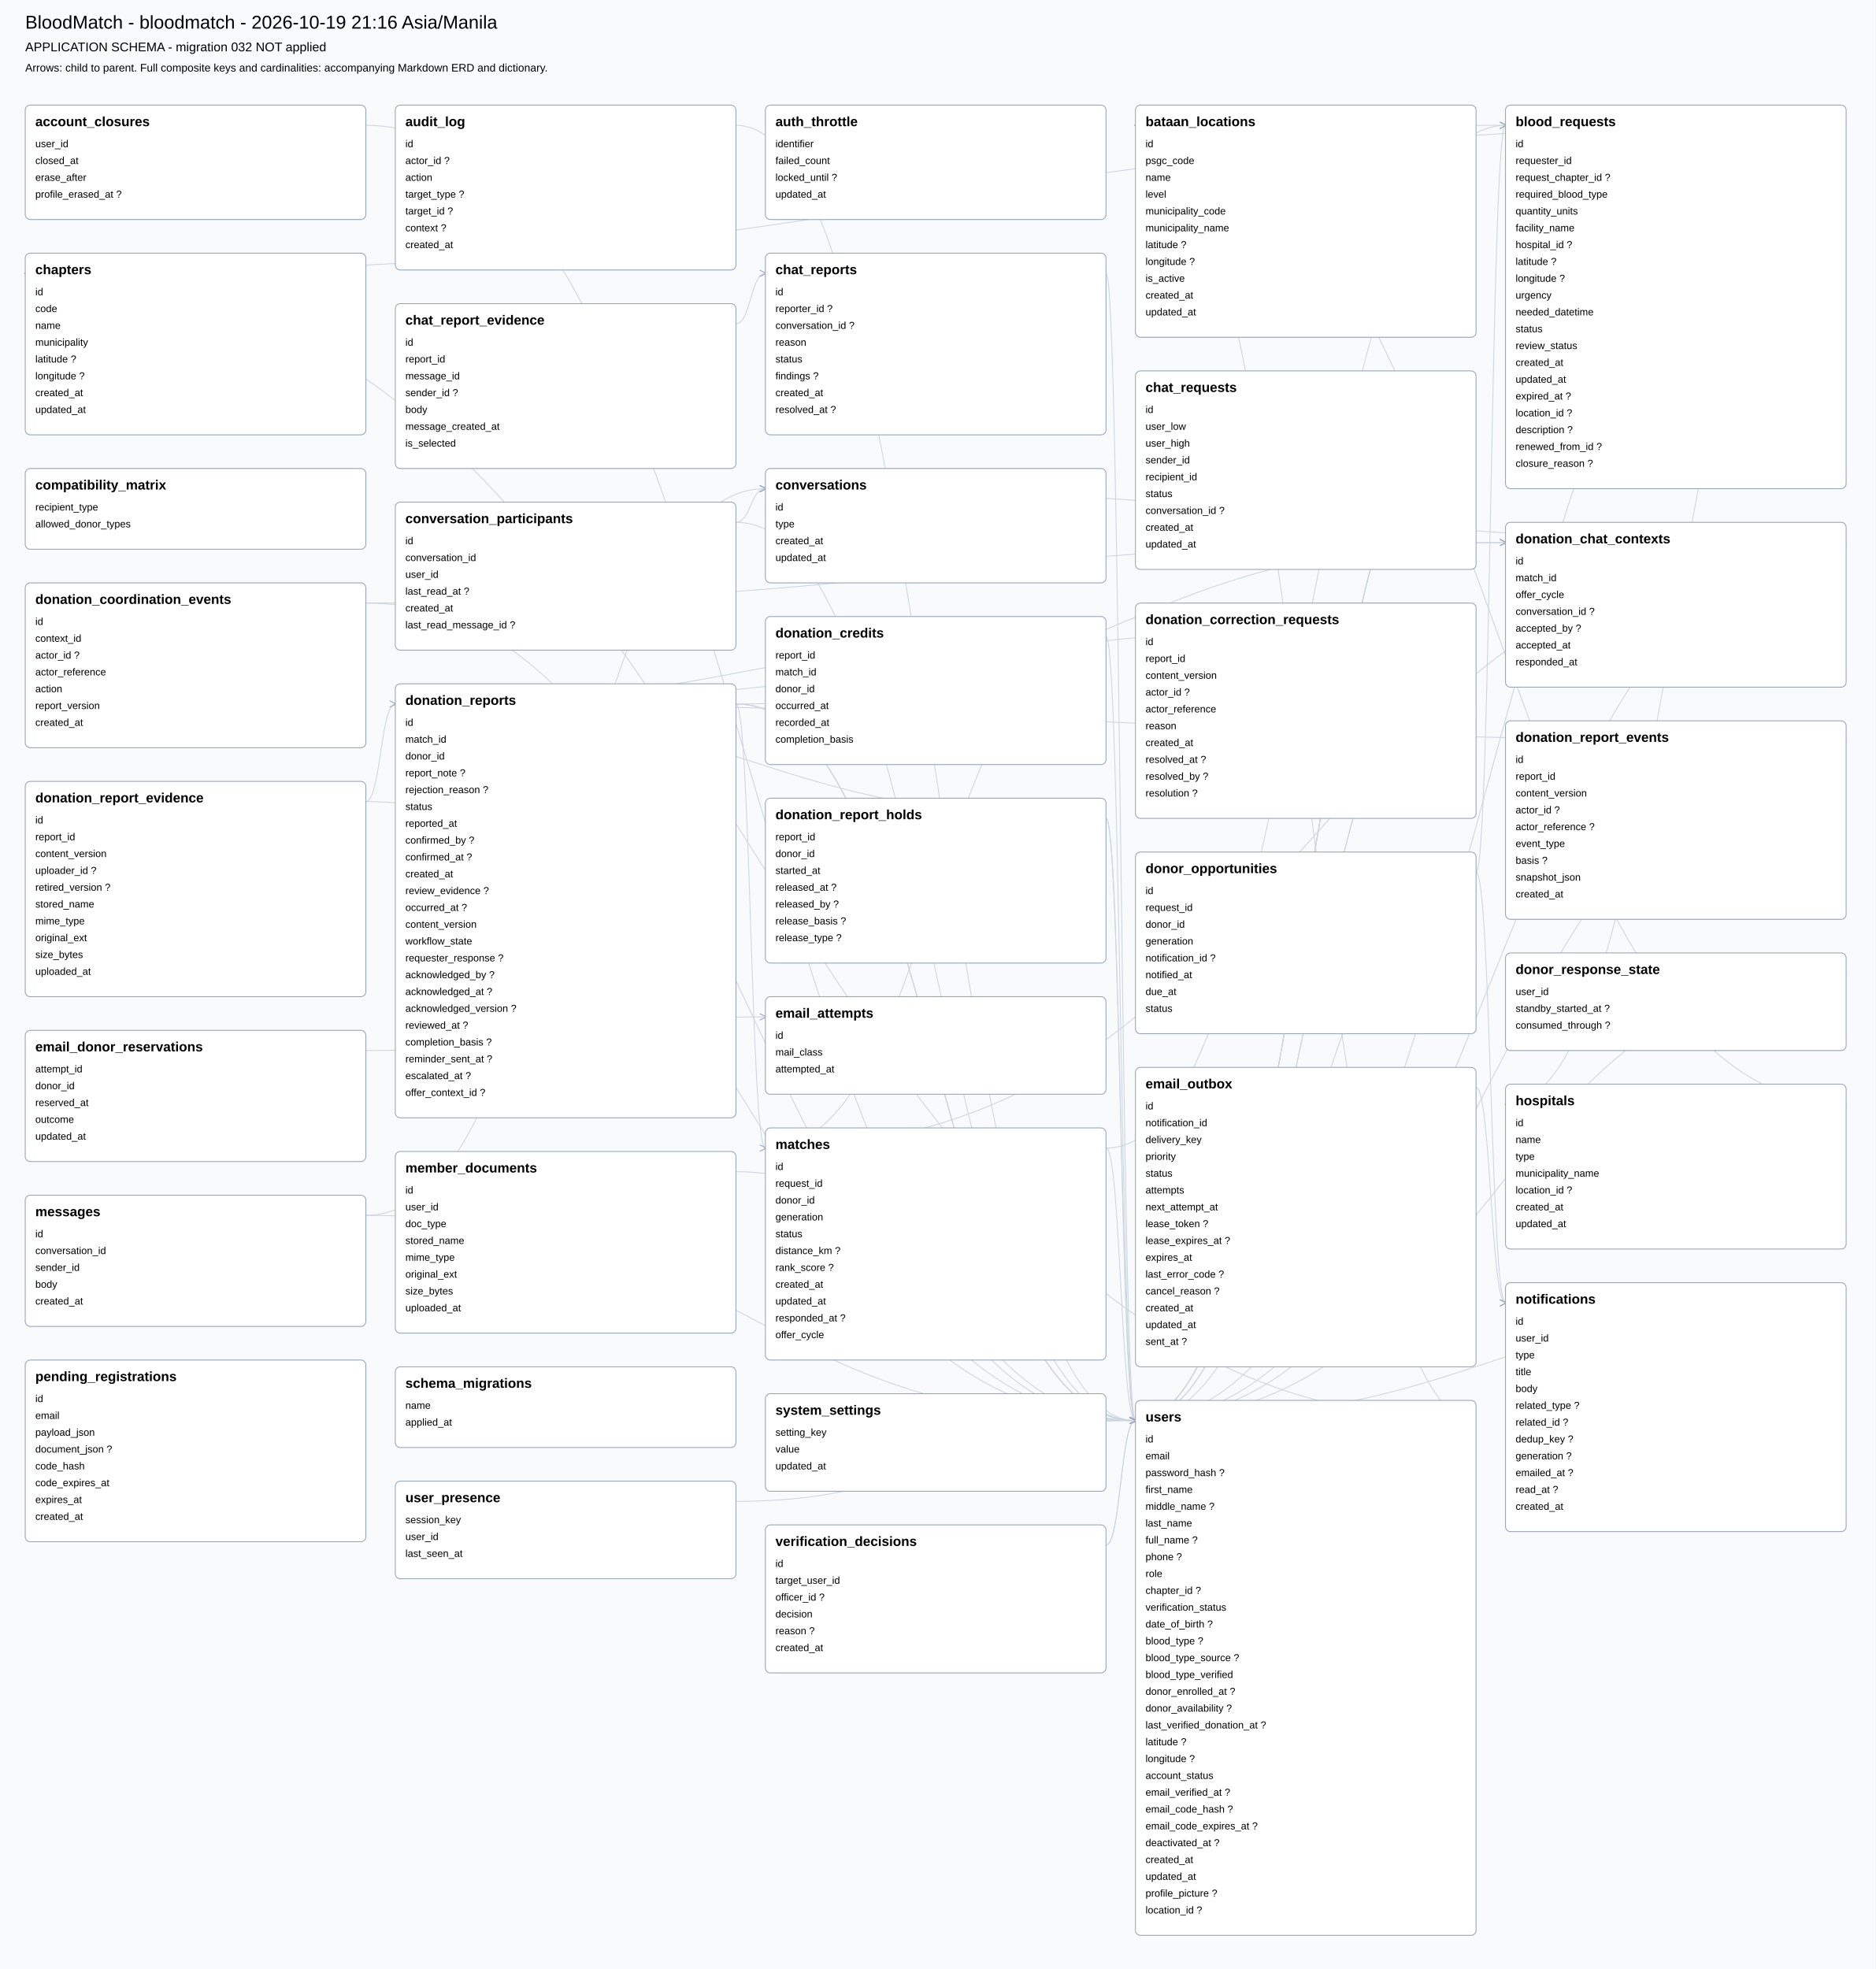
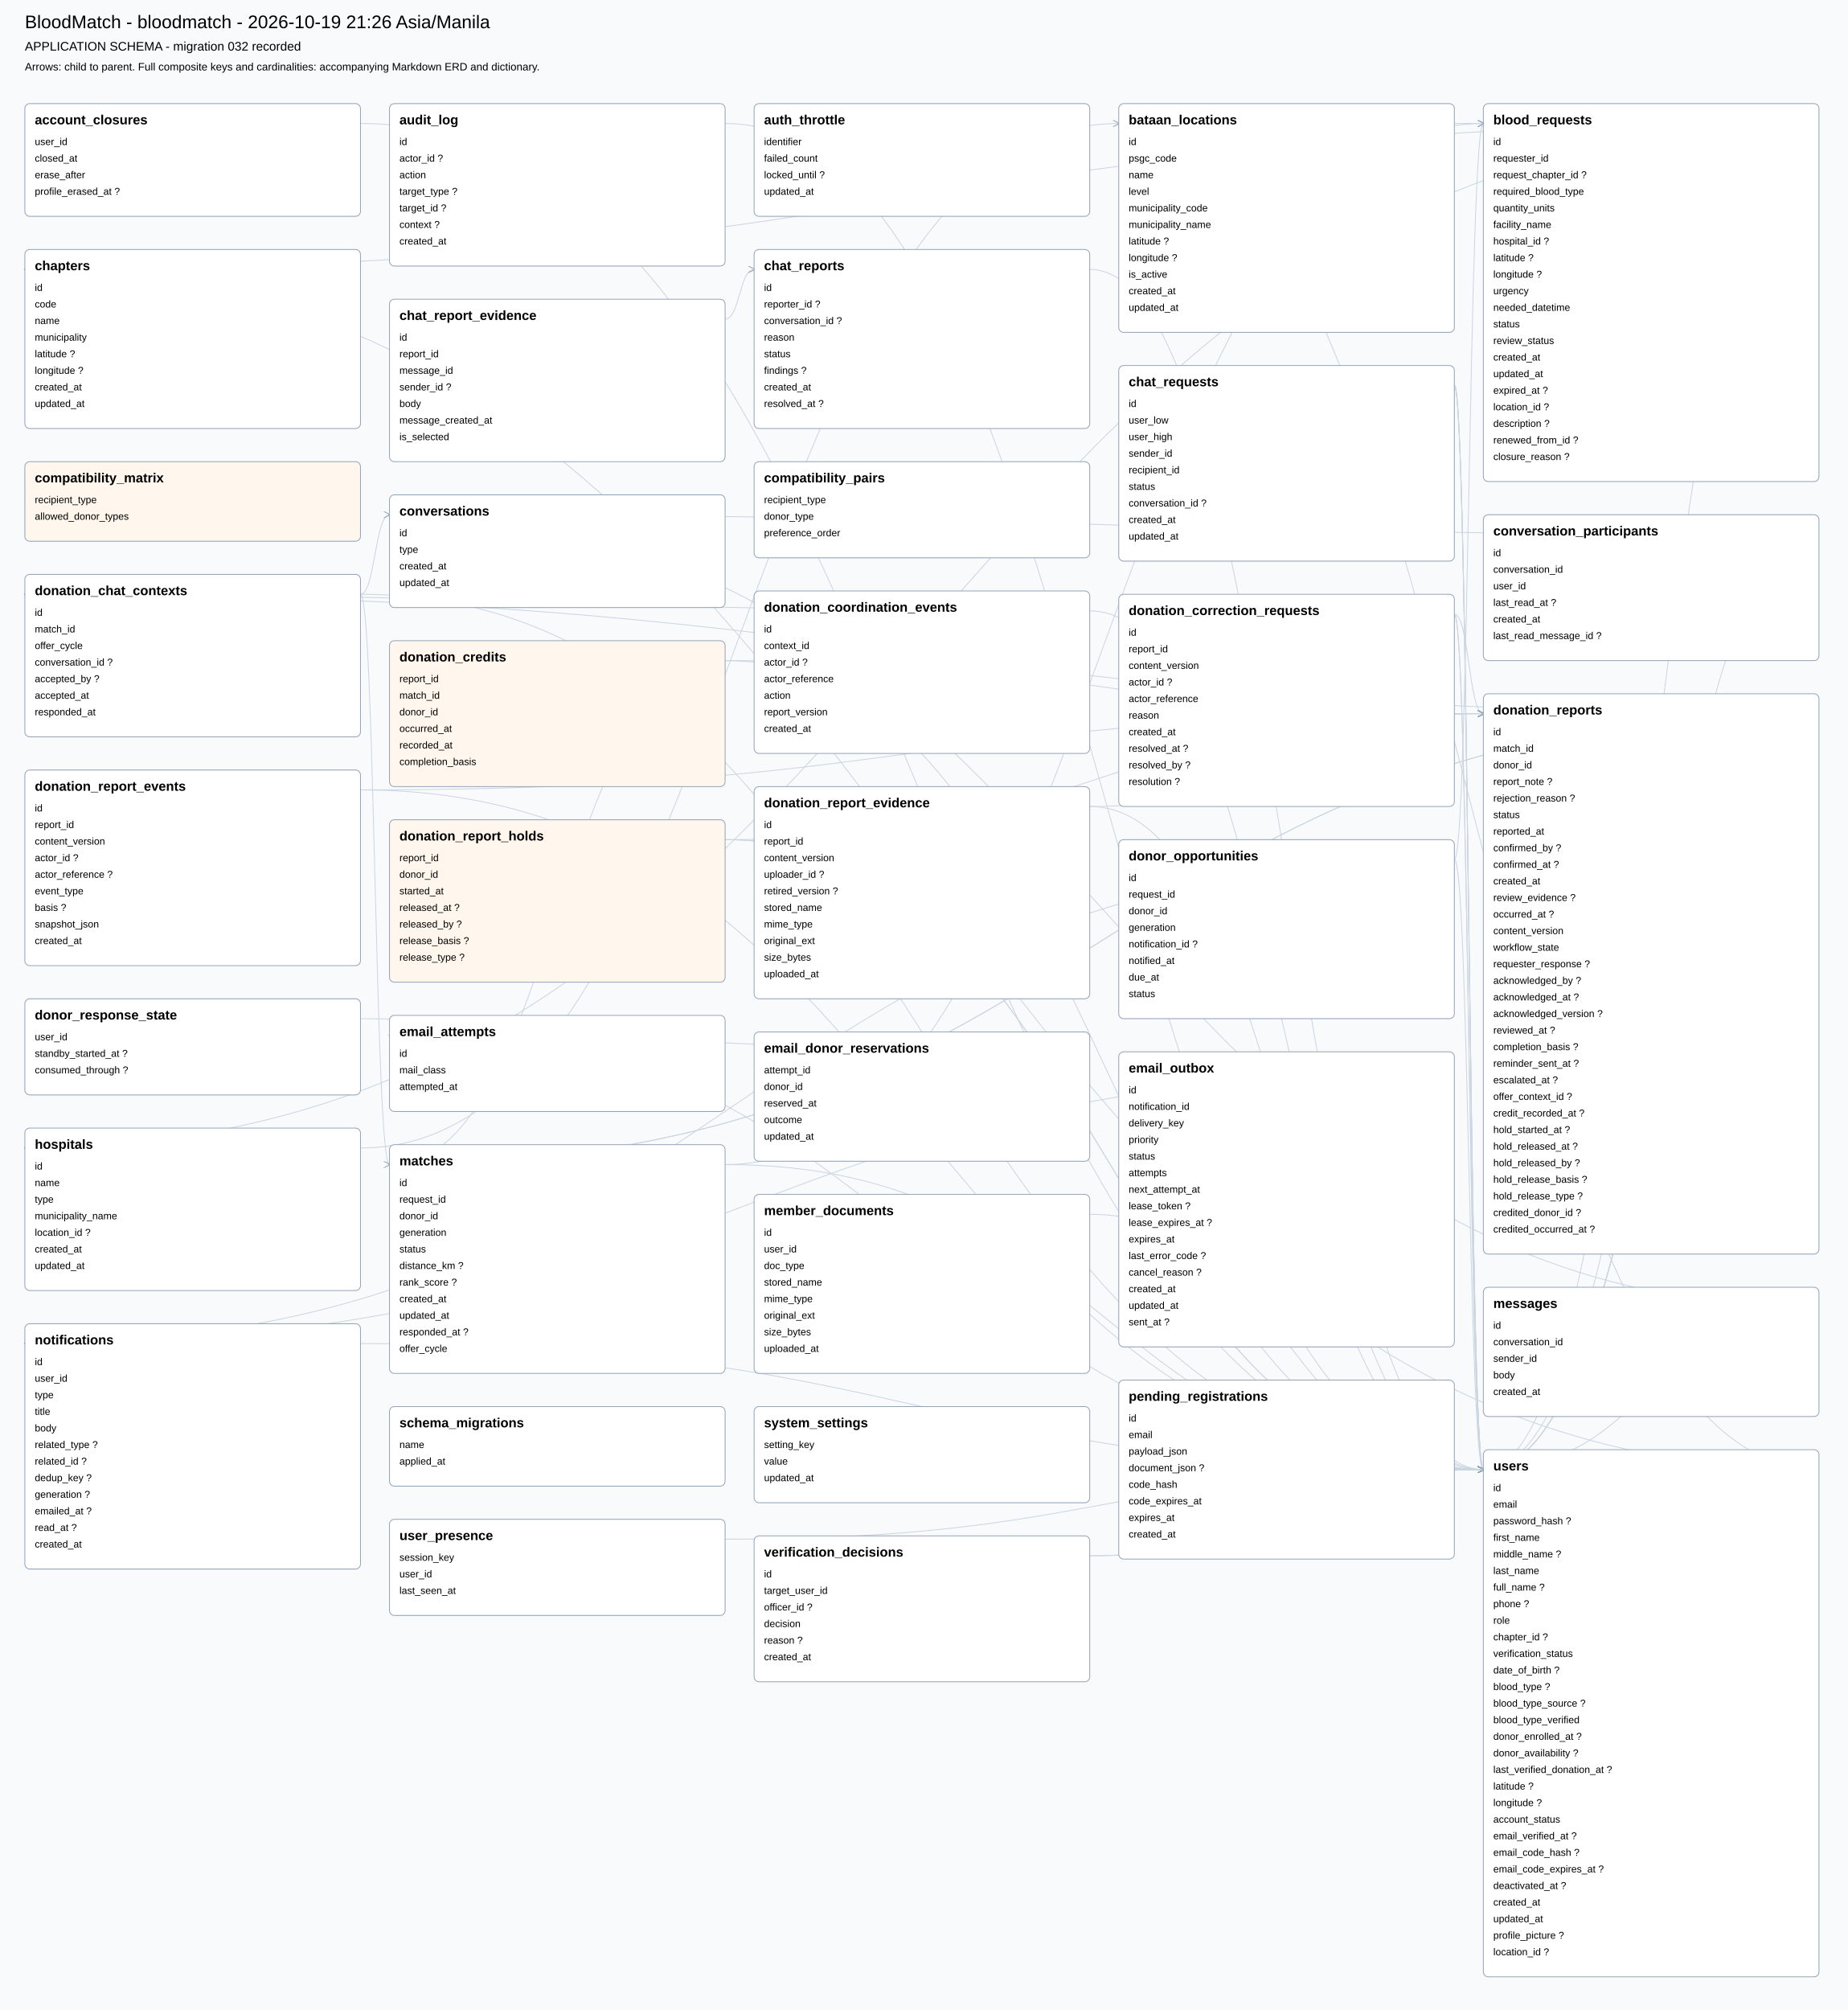
- <svg xmlns="http://www.w3.org/2000/svg" width="2230" height="2341" viewBox="0 0 2230 2341">
+ <svg xmlns="http://www.w3.org/2000/svg" width="2230" height="2425" viewBox="0 0 2230 2425">
  <rect width="100%" height="100%" fill="#f8fafc" />
  <defs>
    <marker id="arrow" markerWidth="8" markerHeight="8" refX="7" refY="4" orient="auto">
      <path d="M0,0 L8,4 L0,8" fill="none" stroke="#94a3b8" />
    </marker>
  </defs>
  <g font-family="Arial,sans-serif">
-     <text x="30" y="34" font-size="22">BloodMatch - bloodmatch - 2026-10-19 21:16 Asia/Manila</text>
-     <text x="30" y="61" font-size="15">APPLICATION SCHEMA - migration 032 NOT applied</text>
+     <text x="30" y="34" font-size="22">BloodMatch - bloodmatch - 2026-10-19 21:26 Asia/Manila</text>
+     <text x="30" y="61" font-size="15">APPLICATION SCHEMA - migration 032 recorded</text>
    <text x="30" y="85" font-size="13">Arrows: child to parent. Full composite keys and cardinalities: accompanying Markdown ERD and dictionary.</text>
-     <path d="M435,149 C892.5,149 892.5,1689 1350,1689" fill="none" stroke="#cbd5e1" marker-end="url(#arrow)" />
-     <path d="M875,149 C1112.5,149 1112.5,1689 1350,1689" fill="none" stroke="#cbd5e1" marker-end="url(#arrow)" />
+     <path d="M435,149 C1112.5,149 1112.5,1773 1790,1773" fill="none" stroke="#cbd5e1" marker-end="url(#arrow)" />
+     <path d="M875,149 C1332.5,149 1332.5,1773 1790,1773" fill="none" stroke="#cbd5e1" marker-end="url(#arrow)" />
    <path d="M2195,149 C1112.5,149 1112.5,325 30,325" fill="none" stroke="#cbd5e1" marker-end="url(#arrow)" />
-     <path d="M2195,149 C1772.5,149 1772.5,1689 1350,1689" fill="none" stroke="#cbd5e1" marker-end="url(#arrow)" />
-     <path d="M2195,149 C1992.5,149 1992.5,1313 1790,1313" fill="none" stroke="#cbd5e1" marker-end="url(#arrow)" />
+     <path d="M2195,149 C1992.5,149 1992.5,1773 1790,1773" fill="none" stroke="#cbd5e1" marker-end="url(#arrow)" />
+     <path d="M2195,149 C1112.5,149 1112.5,1385 30,1385" fill="none" stroke="#cbd5e1" marker-end="url(#arrow)" />
    <path d="M2195,149 C1772.5,149 1772.5,149 1350,149" fill="none" stroke="#cbd5e1" marker-end="url(#arrow)" />
-     <path d="M1315,325 C1332.5,325 1332.5,1689 1350,1689" fill="none" stroke="#cbd5e1" marker-end="url(#arrow)" />
+     <path d="M1315,325 C1552.5,325 1552.5,1773 1790,1773" fill="none" stroke="#cbd5e1" marker-end="url(#arrow)" />
    <path d="M875,385 C892.5,385 892.5,325 910,325" fill="none" stroke="#cbd5e1" marker-end="url(#arrow)" />
-     <path d="M1755,465 C1552.5,465 1552.5,1689 1350,1689" fill="none" stroke="#cbd5e1" marker-end="url(#arrow)" />
-     <path d="M1755,465 C1552.5,465 1552.5,1689 1350,1689" fill="none" stroke="#cbd5e1" marker-end="url(#arrow)" />
-     <path d="M1755,465 C1552.5,465 1552.5,1689 1350,1689" fill="none" stroke="#cbd5e1" marker-end="url(#arrow)" />
-     <path d="M1755,465 C1552.5,465 1552.5,1689 1350,1689" fill="none" stroke="#cbd5e1" marker-end="url(#arrow)" />
-     <path d="M875,621 C892.5,621 892.5,581 910,581" fill="none" stroke="#cbd5e1" marker-end="url(#arrow)" />
-     <path d="M875,621 C1112.5,621 1112.5,1689 1350,1689" fill="none" stroke="#cbd5e1" marker-end="url(#arrow)" />
-     <path d="M2195,645 C1552.5,645 1552.5,1365 910,1365" fill="none" stroke="#cbd5e1" marker-end="url(#arrow)" />
-     <path d="M2195,645 C1552.5,645 1552.5,581 910,581" fill="none" stroke="#cbd5e1" marker-end="url(#arrow)" />
-     <path d="M2195,645 C1772.5,645 1772.5,1689 1350,1689" fill="none" stroke="#cbd5e1" marker-end="url(#arrow)" />
-     <path d="M435,717 C1112.5,717 1112.5,645 1790,645" fill="none" stroke="#cbd5e1" marker-end="url(#arrow)" />
-     <path d="M435,717 C892.5,717 892.5,1689 1350,1689" fill="none" stroke="#cbd5e1" marker-end="url(#arrow)" />
-     <path d="M1755,741 C1112.5,741 1112.5,837 470,837" fill="none" stroke="#cbd5e1" marker-end="url(#arrow)" />
-     <path d="M1755,741 C1552.5,741 1552.5,1689 1350,1689" fill="none" stroke="#cbd5e1" marker-end="url(#arrow)" />
-     <path d="M1755,741 C1552.5,741 1552.5,1689 1350,1689" fill="none" stroke="#cbd5e1" marker-end="url(#arrow)" />
-     <path d="M1315,757 C1332.5,757 1332.5,1689 1350,1689" fill="none" stroke="#cbd5e1" marker-end="url(#arrow)" />
-     <path d="M1315,757 C1112.5,757 1112.5,1365 910,1365" fill="none" stroke="#cbd5e1" marker-end="url(#arrow)" />
-     <path d="M1315,757 C892.5,757 892.5,837 470,837" fill="none" stroke="#cbd5e1" marker-end="url(#arrow)" />
-     <path d="M875,837 C1112.5,837 1112.5,1689 1350,1689" fill="none" stroke="#cbd5e1" marker-end="url(#arrow)" />
-     <path d="M875,837 C1112.5,837 1112.5,1689 1350,1689" fill="none" stroke="#cbd5e1" marker-end="url(#arrow)" />
-     <path d="M875,837 C892.5,837 892.5,1365 910,1365" fill="none" stroke="#cbd5e1" marker-end="url(#arrow)" />
-     <path d="M875,837 C1112.5,837 1112.5,1689 1350,1689" fill="none" stroke="#cbd5e1" marker-end="url(#arrow)" />
-     <path d="M875,837 C1332.5,837 1332.5,645 1790,645" fill="none" stroke="#cbd5e1" marker-end="url(#arrow)" />
-     <path d="M2195,881 C1772.5,881 1772.5,1689 1350,1689" fill="none" stroke="#cbd5e1" marker-end="url(#arrow)" />
-     <path d="M2195,881 C1332.5,881 1332.5,837 470,837" fill="none" stroke="#cbd5e1" marker-end="url(#arrow)" />
-     <path d="M435,953 C452.5,953 452.5,837 470,837" fill="none" stroke="#cbd5e1" marker-end="url(#arrow)" />
-     <path d="M435,953 C892.5,953 892.5,1689 1350,1689" fill="none" stroke="#cbd5e1" marker-end="url(#arrow)" />
-     <path d="M1315,973 C1332.5,973 1332.5,1689 1350,1689" fill="none" stroke="#cbd5e1" marker-end="url(#arrow)" />
-     <path d="M1315,973 C1332.5,973 1332.5,1689 1350,1689" fill="none" stroke="#cbd5e1" marker-end="url(#arrow)" />
-     <path d="M1315,973 C892.5,973 892.5,837 470,837" fill="none" stroke="#cbd5e1" marker-end="url(#arrow)" />
-     <path d="M1755,1037 C1552.5,1037 1552.5,1689 1350,1689" fill="none" stroke="#cbd5e1" marker-end="url(#arrow)" />
-     <path d="M1755,1037 C1772.5,1037 1772.5,1549 1790,1549" fill="none" stroke="#cbd5e1" marker-end="url(#arrow)" />
+     <path d="M1755,465 C1772.5,465 1772.5,1773 1790,1773" fill="none" stroke="#cbd5e1" marker-end="url(#arrow)" />
+     <path d="M1755,465 C1772.5,465 1772.5,1773 1790,1773" fill="none" stroke="#cbd5e1" marker-end="url(#arrow)" />
+     <path d="M1755,465 C1772.5,465 1772.5,1773 1790,1773" fill="none" stroke="#cbd5e1" marker-end="url(#arrow)" />
+     <path d="M1755,465 C1772.5,465 1772.5,1773 1790,1773" fill="none" stroke="#cbd5e1" marker-end="url(#arrow)" />
+     <path d="M2195,645 C1332.5,645 1332.5,621 470,621" fill="none" stroke="#cbd5e1" marker-end="url(#arrow)" />
+     <path d="M2195,645 C1992.5,645 1992.5,1773 1790,1773" fill="none" stroke="#cbd5e1" marker-end="url(#arrow)" />
+     <path d="M435,717 C452.5,717 452.5,1405 470,1405" fill="none" stroke="#cbd5e1" marker-end="url(#arrow)" />
+     <path d="M435,717 C452.5,717 452.5,621 470,621" fill="none" stroke="#cbd5e1" marker-end="url(#arrow)" />
+     <path d="M435,717 C1112.5,717 1112.5,1773 1790,1773" fill="none" stroke="#cbd5e1" marker-end="url(#arrow)" />
+     <path d="M1315,737 C672.5,737 672.5,717 30,717" fill="none" stroke="#cbd5e1" marker-end="url(#arrow)" />
+     <path d="M1315,737 C1552.5,737 1552.5,1773 1790,1773" fill="none" stroke="#cbd5e1" marker-end="url(#arrow)" />
+     <path d="M1755,741 C1772.5,741 1772.5,861 1790,861" fill="none" stroke="#cbd5e1" marker-end="url(#arrow)" />
+     <path d="M1755,741 C1772.5,741 1772.5,1773 1790,1773" fill="none" stroke="#cbd5e1" marker-end="url(#arrow)" />
+     <path d="M1755,741 C1772.5,741 1772.5,1773 1790,1773" fill="none" stroke="#cbd5e1" marker-end="url(#arrow)" />
+     <path d="M875,797 C1332.5,797 1332.5,1773 1790,1773" fill="none" stroke="#cbd5e1" marker-end="url(#arrow)" />
+     <path d="M875,797 C672.5,797 672.5,1405 470,1405" fill="none" stroke="#cbd5e1" marker-end="url(#arrow)" />
+     <path d="M875,797 C1332.5,797 1332.5,861 1790,861" fill="none" stroke="#cbd5e1" marker-end="url(#arrow)" />
+     <path d="M2195,861 C1992.5,861 1992.5,1773 1790,1773" fill="none" stroke="#cbd5e1" marker-end="url(#arrow)" />
+     <path d="M2195,861 C1992.5,861 1992.5,1773 1790,1773" fill="none" stroke="#cbd5e1" marker-end="url(#arrow)" />
+     <path d="M2195,861 C1332.5,861 1332.5,1405 470,1405" fill="none" stroke="#cbd5e1" marker-end="url(#arrow)" />
+     <path d="M2195,861 C1992.5,861 1992.5,1773 1790,1773" fill="none" stroke="#cbd5e1" marker-end="url(#arrow)" />
+     <path d="M2195,861 C1992.5,861 1992.5,1773 1790,1773" fill="none" stroke="#cbd5e1" marker-end="url(#arrow)" />
+     <path d="M2195,861 C1332.5,861 1332.5,1405 470,1405" fill="none" stroke="#cbd5e1" marker-end="url(#arrow)" />
+     <path d="M2195,861 C1112.5,861 1112.5,717 30,717" fill="none" stroke="#cbd5e1" marker-end="url(#arrow)" />
+     <path d="M435,953 C1112.5,953 1112.5,1773 1790,1773" fill="none" stroke="#cbd5e1" marker-end="url(#arrow)" />
+     <path d="M435,953 C1112.5,953 1112.5,861 1790,861" fill="none" stroke="#cbd5e1" marker-end="url(#arrow)" />
+     <path d="M1315,973 C1552.5,973 1552.5,861 1790,861" fill="none" stroke="#cbd5e1" marker-end="url(#arrow)" />
+     <path d="M1315,973 C1552.5,973 1552.5,1773 1790,1773" fill="none" stroke="#cbd5e1" marker-end="url(#arrow)" />
+     <path d="M875,1013 C1332.5,1013 1332.5,1773 1790,1773" fill="none" stroke="#cbd5e1" marker-end="url(#arrow)" />
+     <path d="M875,1013 C1332.5,1013 1332.5,1773 1790,1773" fill="none" stroke="#cbd5e1" marker-end="url(#arrow)" />
+     <path d="M875,1013 C1332.5,1013 1332.5,861 1790,861" fill="none" stroke="#cbd5e1" marker-end="url(#arrow)" />
+     <path d="M1755,1037 C1772.5,1037 1772.5,1773 1790,1773" fill="none" stroke="#cbd5e1" marker-end="url(#arrow)" />
+     <path d="M1755,1037 C892.5,1037 892.5,1621 30,1621" fill="none" stroke="#cbd5e1" marker-end="url(#arrow)" />
    <path d="M1755,1037 C1772.5,1037 1772.5,149 1790,149" fill="none" stroke="#cbd5e1" marker-end="url(#arrow)" />
-     <path d="M2195,1157 C1772.5,1157 1772.5,1689 1350,1689" fill="none" stroke="#cbd5e1" marker-end="url(#arrow)" />
-     <path d="M435,1249 C672.5,1249 672.5,1209 910,1209" fill="none" stroke="#cbd5e1" marker-end="url(#arrow)" />
-     <path d="M1755,1293 C1772.5,1293 1772.5,1549 1790,1549" fill="none" stroke="#cbd5e1" marker-end="url(#arrow)" />
-     <path d="M2195,1313 C1772.5,1313 1772.5,149 1350,149" fill="none" stroke="#cbd5e1" marker-end="url(#arrow)" />
-     <path d="M1315,1365 C1332.5,1365 1332.5,1689 1350,1689" fill="none" stroke="#cbd5e1" marker-end="url(#arrow)" />
-     <path d="M1315,1365 C1552.5,1365 1552.5,149 1790,149" fill="none" stroke="#cbd5e1" marker-end="url(#arrow)" />
-     <path d="M875,1393 C1112.5,1393 1112.5,1689 1350,1689" fill="none" stroke="#cbd5e1" marker-end="url(#arrow)" />
-     <path d="M435,1445 C672.5,1445 672.5,581 910,581" fill="none" stroke="#cbd5e1" marker-end="url(#arrow)" />
-     <path d="M435,1445 C892.5,1445 892.5,1689 1350,1689" fill="none" stroke="#cbd5e1" marker-end="url(#arrow)" />
-     <path d="M2195,1549 C1772.5,1549 1772.5,1689 1350,1689" fill="none" stroke="#cbd5e1" marker-end="url(#arrow)" />
-     <path d="M1755,1689 C892.5,1689 892.5,325 30,325" fill="none" stroke="#cbd5e1" marker-end="url(#arrow)" />
-     <path d="M1755,1689 C1552.5,1689 1552.5,149 1350,149" fill="none" stroke="#cbd5e1" marker-end="url(#arrow)" />
-     <path d="M875,1785 C1112.5,1785 1112.5,1689 1350,1689" fill="none" stroke="#cbd5e1" marker-end="url(#arrow)" />
-     <path d="M1315,1837 C1332.5,1837 1332.5,1689 1350,1689" fill="none" stroke="#cbd5e1" marker-end="url(#arrow)" />
-     <path d="M1315,1837 C1332.5,1837 1332.5,1689 1350,1689" fill="none" stroke="#cbd5e1" marker-end="url(#arrow)" />
+     <path d="M435,1229 C1112.5,1229 1112.5,1773 1790,1773" fill="none" stroke="#cbd5e1" marker-end="url(#arrow)" />
+     <path d="M1315,1269 C892.5,1269 892.5,1249 470,1249" fill="none" stroke="#cbd5e1" marker-end="url(#arrow)" />
+     <path d="M1755,1293 C892.5,1293 892.5,1621 30,1621" fill="none" stroke="#cbd5e1" marker-end="url(#arrow)" />
+     <path d="M435,1385 C892.5,1385 892.5,149 1350,149" fill="none" stroke="#cbd5e1" marker-end="url(#arrow)" />
+     <path d="M875,1405 C1332.5,1405 1332.5,1773 1790,1773" fill="none" stroke="#cbd5e1" marker-end="url(#arrow)" />
+     <path d="M875,1405 C1332.5,1405 1332.5,149 1790,149" fill="none" stroke="#cbd5e1" marker-end="url(#arrow)" />
+     <path d="M1315,1465 C1552.5,1465 1552.5,1773 1790,1773" fill="none" stroke="#cbd5e1" marker-end="url(#arrow)" />
+     <path d="M2195,1577 C1332.5,1577 1332.5,621 470,621" fill="none" stroke="#cbd5e1" marker-end="url(#arrow)" />
+     <path d="M2195,1577 C1992.5,1577 1992.5,1773 1790,1773" fill="none" stroke="#cbd5e1" marker-end="url(#arrow)" />
+     <path d="M435,1621 C1112.5,1621 1112.5,1773 1790,1773" fill="none" stroke="#cbd5e1" marker-end="url(#arrow)" />
+     <path d="M2195,1773 C1112.5,1773 1112.5,325 30,325" fill="none" stroke="#cbd5e1" marker-end="url(#arrow)" />
+     <path d="M2195,1773 C1772.5,1773 1772.5,149 1350,149" fill="none" stroke="#cbd5e1" marker-end="url(#arrow)" />
+     <path d="M875,1857 C1332.5,1857 1332.5,1773 1790,1773" fill="none" stroke="#cbd5e1" marker-end="url(#arrow)" />
+     <path d="M1315,1877 C1552.5,1877 1552.5,1773 1790,1773" fill="none" stroke="#cbd5e1" marker-end="url(#arrow)" />
+     <path d="M1315,1877 C1552.5,1877 1552.5,1773 1790,1773" fill="none" stroke="#cbd5e1" marker-end="url(#arrow)" />
    <g transform="translate(30,125)">
      <rect width="405" height="136" rx="6" fill="#fff" stroke="#94a3b8" />
      <text x="12" y="25" font-size="16" font-weight="bold">account_closures</text>
      <text x="12" y="50" font-size="12">user_id</text>
      <text x="12" y="70" font-size="12">closed_at</text>
      <text x="12" y="90" font-size="12">erase_after</text>
      <text x="12" y="110" font-size="12">profile_erased_at ?</text>
    </g>
    <g transform="translate(470,125)">
      <rect width="405" height="196" rx="6" fill="#fff" stroke="#94a3b8" />
      <text x="12" y="25" font-size="16" font-weight="bold">audit_log</text>
      <text x="12" y="50" font-size="12">id</text>
      <text x="12" y="70" font-size="12">actor_id ?</text>
      <text x="12" y="90" font-size="12">action</text>
      <text x="12" y="110" font-size="12">target_type ?</text>
      <text x="12" y="130" font-size="12">target_id ?</text>
      <text x="12" y="150" font-size="12">context ?</text>
      <text x="12" y="170" font-size="12">created_at</text>
    </g>
    <g transform="translate(910,125)">
      <rect width="405" height="136" rx="6" fill="#fff" stroke="#94a3b8" />
      <text x="12" y="25" font-size="16" font-weight="bold">auth_throttle</text>
      <text x="12" y="50" font-size="12">identifier</text>
      <text x="12" y="70" font-size="12">failed_count</text>
      <text x="12" y="90" font-size="12">locked_until ?</text>
      <text x="12" y="110" font-size="12">updated_at</text>
    </g>
    <g transform="translate(1350,125)">
      <rect width="405" height="276" rx="6" fill="#fff" stroke="#94a3b8" />
      <text x="12" y="25" font-size="16" font-weight="bold">bataan_locations</text>
      <text x="12" y="50" font-size="12">id</text>
      <text x="12" y="70" font-size="12">psgc_code</text>
      <text x="12" y="90" font-size="12">name</text>
      <text x="12" y="110" font-size="12">level</text>
      <text x="12" y="130" font-size="12">municipality_code</text>
      <text x="12" y="150" font-size="12">municipality_name</text>
      <text x="12" y="170" font-size="12">latitude ?</text>
      <text x="12" y="190" font-size="12">longitude ?</text>
      <text x="12" y="210" font-size="12">is_active</text>
      <text x="12" y="230" font-size="12">created_at</text>
      <text x="12" y="250" font-size="12">updated_at</text>
    </g>
    <g transform="translate(1790,125)">
      <rect width="405" height="456" rx="6" fill="#fff" stroke="#94a3b8" />
      <text x="12" y="25" font-size="16" font-weight="bold">blood_requests</text>
      <text x="12" y="50" font-size="12">id</text>
      <text x="12" y="70" font-size="12">requester_id</text>
      <text x="12" y="90" font-size="12">request_chapter_id ?</text>
      <text x="12" y="110" font-size="12">required_blood_type</text>
      <text x="12" y="130" font-size="12">quantity_units</text>
      <text x="12" y="150" font-size="12">facility_name</text>
      <text x="12" y="170" font-size="12">hospital_id ?</text>
      <text x="12" y="190" font-size="12">latitude ?</text>
      <text x="12" y="210" font-size="12">longitude ?</text>
      <text x="12" y="230" font-size="12">urgency</text>
      <text x="12" y="250" font-size="12">needed_datetime</text>
      <text x="12" y="270" font-size="12">status</text>
      <text x="12" y="290" font-size="12">review_status</text>
      <text x="12" y="310" font-size="12">created_at</text>
      <text x="12" y="330" font-size="12">updated_at</text>
      <text x="12" y="350" font-size="12">expired_at ?</text>
      <text x="12" y="370" font-size="12">location_id ?</text>
      <text x="12" y="390" font-size="12">description ?</text>
      <text x="12" y="410" font-size="12">renewed_from_id ?</text>
      <text x="12" y="430" font-size="12">closure_reason ?</text>
    </g>
    <g transform="translate(30,301)">
      <rect width="405" height="216" rx="6" fill="#fff" stroke="#94a3b8" />
      <text x="12" y="25" font-size="16" font-weight="bold">chapters</text>
      <text x="12" y="50" font-size="12">id</text>
      <text x="12" y="70" font-size="12">code</text>
      <text x="12" y="90" font-size="12">name</text>
      <text x="12" y="110" font-size="12">municipality</text>
      <text x="12" y="130" font-size="12">latitude ?</text>
      <text x="12" y="150" font-size="12">longitude ?</text>
      <text x="12" y="170" font-size="12">created_at</text>
      <text x="12" y="190" font-size="12">updated_at</text>
    </g>
    <g transform="translate(910,301)">
      <rect width="405" height="216" rx="6" fill="#fff" stroke="#94a3b8" />
      <text x="12" y="25" font-size="16" font-weight="bold">chat_reports</text>
      <text x="12" y="50" font-size="12">id</text>
      <text x="12" y="70" font-size="12">reporter_id ?</text>
      <text x="12" y="90" font-size="12">conversation_id ?</text>
      <text x="12" y="110" font-size="12">reason</text>
      <text x="12" y="130" font-size="12">status</text>
      <text x="12" y="150" font-size="12">findings ?</text>
      <text x="12" y="170" font-size="12">created_at</text>
      <text x="12" y="190" font-size="12">resolved_at ?</text>
    </g>
    <g transform="translate(470,361)">
      <rect width="405" height="196" rx="6" fill="#fff" stroke="#94a3b8" />
      <text x="12" y="25" font-size="16" font-weight="bold">chat_report_evidence</text>
      <text x="12" y="50" font-size="12">id</text>
      <text x="12" y="70" font-size="12">report_id</text>
      <text x="12" y="90" font-size="12">message_id</text>
      <text x="12" y="110" font-size="12">sender_id ?</text>
      <text x="12" y="130" font-size="12">body</text>
      <text x="12" y="150" font-size="12">message_created_at</text>
      <text x="12" y="170" font-size="12">is_selected</text>
    </g>
    <g transform="translate(1350,441)">
      <rect width="405" height="236" rx="6" fill="#fff" stroke="#94a3b8" />
      <text x="12" y="25" font-size="16" font-weight="bold">chat_requests</text>
      <text x="12" y="50" font-size="12">id</text>
      <text x="12" y="70" font-size="12">user_low</text>
      <text x="12" y="90" font-size="12">user_high</text>
      <text x="12" y="110" font-size="12">sender_id</text>
      <text x="12" y="130" font-size="12">recipient_id</text>
      <text x="12" y="150" font-size="12">status</text>
      <text x="12" y="170" font-size="12">conversation_id ?</text>
      <text x="12" y="190" font-size="12">created_at</text>
      <text x="12" y="210" font-size="12">updated_at</text>
    </g>
    <g transform="translate(30,557)">
-       <rect width="405" height="96" rx="6" fill="#fff" stroke="#94a3b8" />
+       <rect width="405" height="96" rx="6" fill="#fff7ed" stroke="#94a3b8" />
      <text x="12" y="25" font-size="16" font-weight="bold">compatibility_matrix</text>
      <text x="12" y="50" font-size="12">recipient_type</text>
      <text x="12" y="70" font-size="12">allowed_donor_types</text>
    </g>
    <g transform="translate(910,557)">
+       <rect width="405" height="116" rx="6" fill="#fff" stroke="#94a3b8" />
+       <text x="12" y="25" font-size="16" font-weight="bold">compatibility_pairs</text>
+       <text x="12" y="50" font-size="12">recipient_type</text>
+       <text x="12" y="70" font-size="12">donor_type</text>
+       <text x="12" y="90" font-size="12">preference_order</text>
+     </g>
+     <g transform="translate(470,597)">
      <rect width="405" height="136" rx="6" fill="#fff" stroke="#94a3b8" />
      <text x="12" y="25" font-size="16" font-weight="bold">conversations</text>
      <text x="12" y="50" font-size="12">id</text>
      <text x="12" y="70" font-size="12">type</text>
      <text x="12" y="90" font-size="12">created_at</text>
      <text x="12" y="110" font-size="12">updated_at</text>
    </g>
-     <g transform="translate(470,597)">
+     <g transform="translate(1790,621)">
      <rect width="405" height="176" rx="6" fill="#fff" stroke="#94a3b8" />
      <text x="12" y="25" font-size="16" font-weight="bold">conversation_participants</text>
      <text x="12" y="50" font-size="12">id</text>
      <text x="12" y="70" font-size="12">conversation_id</text>
      <text x="12" y="90" font-size="12">user_id</text>
      <text x="12" y="110" font-size="12">last_read_at ?</text>
      <text x="12" y="130" font-size="12">created_at</text>
      <text x="12" y="150" font-size="12">last_read_message_id ?</text>
    </g>
-     <g transform="translate(1790,621)">
+     <g transform="translate(30,693)">
      <rect width="405" height="196" rx="6" fill="#fff" stroke="#94a3b8" />
      <text x="12" y="25" font-size="16" font-weight="bold">donation_chat_contexts</text>
      <text x="12" y="50" font-size="12">id</text>
      <text x="12" y="70" font-size="12">match_id</text>
      <text x="12" y="90" font-size="12">offer_cycle</text>
      <text x="12" y="110" font-size="12">conversation_id ?</text>
      <text x="12" y="130" font-size="12">accepted_by ?</text>
      <text x="12" y="150" font-size="12">accepted_at</text>
      <text x="12" y="170" font-size="12">responded_at</text>
    </g>
-     <g transform="translate(30,693)">
+     <g transform="translate(910,713)">
      <rect width="405" height="196" rx="6" fill="#fff" stroke="#94a3b8" />
      <text x="12" y="25" font-size="16" font-weight="bold">donation_coordination_events</text>
      <text x="12" y="50" font-size="12">id</text>
      <text x="12" y="70" font-size="12">context_id</text>
      <text x="12" y="90" font-size="12">actor_id ?</text>
      <text x="12" y="110" font-size="12">actor_reference</text>
      <text x="12" y="130" font-size="12">action</text>
      <text x="12" y="150" font-size="12">report_version</text>
      <text x="12" y="170" font-size="12">created_at</text>
    </g>
    <g transform="translate(1350,717)">
      <rect width="405" height="256" rx="6" fill="#fff" stroke="#94a3b8" />
      <text x="12" y="25" font-size="16" font-weight="bold">donation_correction_requests</text>
      <text x="12" y="50" font-size="12">id</text>
      <text x="12" y="70" font-size="12">report_id</text>
      <text x="12" y="90" font-size="12">content_version</text>
      <text x="12" y="110" font-size="12">actor_id ?</text>
      <text x="12" y="130" font-size="12">actor_reference</text>
      <text x="12" y="150" font-size="12">reason</text>
      <text x="12" y="170" font-size="12">created_at</text>
      <text x="12" y="190" font-size="12">resolved_at ?</text>
      <text x="12" y="210" font-size="12">resolved_by ?</text>
      <text x="12" y="230" font-size="12">resolution ?</text>
    </g>
-     <g transform="translate(910,733)">
-       <rect width="405" height="176" rx="6" fill="#fff" stroke="#94a3b8" />
+     <g transform="translate(470,773)">
+       <rect width="405" height="176" rx="6" fill="#fff7ed" stroke="#94a3b8" />
      <text x="12" y="25" font-size="16" font-weight="bold">donation_credits</text>
      <text x="12" y="50" font-size="12">report_id</text>
      <text x="12" y="70" font-size="12">match_id</text>
      <text x="12" y="90" font-size="12">donor_id</text>
      <text x="12" y="110" font-size="12">occurred_at</text>
      <text x="12" y="130" font-size="12">recorded_at</text>
      <text x="12" y="150" font-size="12">completion_basis</text>
    </g>
-     <g transform="translate(470,813)">
-       <rect width="405" height="516" rx="6" fill="#fff" stroke="#94a3b8" />
+     <g transform="translate(1790,837)">
+       <rect width="405" height="676" rx="6" fill="#fff" stroke="#94a3b8" />
      <text x="12" y="25" font-size="16" font-weight="bold">donation_reports</text>
      <text x="12" y="50" font-size="12">id</text>
      <text x="12" y="70" font-size="12">match_id</text>
      <text x="12" y="90" font-size="12">donor_id</text>
      <text x="12" y="110" font-size="12">report_note ?</text>
      <text x="12" y="130" font-size="12">rejection_reason ?</text>
      <text x="12" y="150" font-size="12">status</text>
      <text x="12" y="170" font-size="12">reported_at</text>
      <text x="12" y="190" font-size="12">confirmed_by ?</text>
      <text x="12" y="210" font-size="12">confirmed_at ?</text>
      <text x="12" y="230" font-size="12">created_at</text>
      <text x="12" y="250" font-size="12">review_evidence ?</text>
      <text x="12" y="270" font-size="12">occurred_at ?</text>
      <text x="12" y="290" font-size="12">content_version</text>
      <text x="12" y="310" font-size="12">workflow_state</text>
      <text x="12" y="330" font-size="12">requester_response ?</text>
      <text x="12" y="350" font-size="12">acknowledged_by ?</text>
      <text x="12" y="370" font-size="12">acknowledged_at ?</text>
      <text x="12" y="390" font-size="12">acknowledged_version ?</text>
      <text x="12" y="410" font-size="12">reviewed_at ?</text>
      <text x="12" y="430" font-size="12">completion_basis ?</text>
      <text x="12" y="450" font-size="12">reminder_sent_at ?</text>
      <text x="12" y="470" font-size="12">escalated_at ?</text>
      <text x="12" y="490" font-size="12">offer_context_id ?</text>
-     </g>
-     <g transform="translate(1790,857)">
+       <text x="12" y="510" font-size="12">credit_recorded_at ?</text>
+       <text x="12" y="530" font-size="12">hold_started_at ?</text>
+       <text x="12" y="550" font-size="12">hold_released_at ?</text>
+       <text x="12" y="570" font-size="12">hold_released_by ?</text>
+       <text x="12" y="590" font-size="12">hold_release_basis ?</text>
+       <text x="12" y="610" font-size="12">hold_release_type ?</text>
+       <text x="12" y="630" font-size="12">credited_donor_id ?</text>
+       <text x="12" y="650" font-size="12">credited_occurred_at ?</text>
+     </g>
+     <g transform="translate(30,929)">
      <rect width="405" height="236" rx="6" fill="#fff" stroke="#94a3b8" />
      <text x="12" y="25" font-size="16" font-weight="bold">donation_report_events</text>
      <text x="12" y="50" font-size="12">id</text>
      <text x="12" y="70" font-size="12">report_id</text>
      <text x="12" y="90" font-size="12">content_version</text>
      <text x="12" y="110" font-size="12">actor_id ?</text>
      <text x="12" y="130" font-size="12">actor_reference ?</text>
      <text x="12" y="150" font-size="12">event_type</text>
      <text x="12" y="170" font-size="12">basis ?</text>
      <text x="12" y="190" font-size="12">snapshot_json</text>
      <text x="12" y="210" font-size="12">created_at</text>
    </g>
-     <g transform="translate(30,929)">
+     <g transform="translate(910,949)">
      <rect width="405" height="256" rx="6" fill="#fff" stroke="#94a3b8" />
      <text x="12" y="25" font-size="16" font-weight="bold">donation_report_evidence</text>
      <text x="12" y="50" font-size="12">id</text>
      <text x="12" y="70" font-size="12">report_id</text>
      <text x="12" y="90" font-size="12">content_version</text>
      <text x="12" y="110" font-size="12">uploader_id ?</text>
      <text x="12" y="130" font-size="12">retired_version ?</text>
      <text x="12" y="150" font-size="12">stored_name</text>
      <text x="12" y="170" font-size="12">mime_type</text>
      <text x="12" y="190" font-size="12">original_ext</text>
      <text x="12" y="210" font-size="12">size_bytes</text>
      <text x="12" y="230" font-size="12">uploaded_at</text>
    </g>
-     <g transform="translate(910,949)">
-       <rect width="405" height="196" rx="6" fill="#fff" stroke="#94a3b8" />
+     <g transform="translate(470,989)">
+       <rect width="405" height="196" rx="6" fill="#fff7ed" stroke="#94a3b8" />
      <text x="12" y="25" font-size="16" font-weight="bold">donation_report_holds</text>
      <text x="12" y="50" font-size="12">report_id</text>
      <text x="12" y="70" font-size="12">donor_id</text>
      <text x="12" y="90" font-size="12">started_at</text>
      <text x="12" y="110" font-size="12">released_at ?</text>
      <text x="12" y="130" font-size="12">released_by ?</text>
      <text x="12" y="150" font-size="12">release_basis ?</text>
      <text x="12" y="170" font-size="12">release_type ?</text>
    </g>
    <g transform="translate(1350,1013)">
      <rect width="405" height="216" rx="6" fill="#fff" stroke="#94a3b8" />
      <text x="12" y="25" font-size="16" font-weight="bold">donor_opportunities</text>
      <text x="12" y="50" font-size="12">id</text>
      <text x="12" y="70" font-size="12">request_id</text>
      <text x="12" y="90" font-size="12">donor_id</text>
      <text x="12" y="110" font-size="12">generation</text>
      <text x="12" y="130" font-size="12">notification_id ?</text>
      <text x="12" y="150" font-size="12">notified_at</text>
      <text x="12" y="170" font-size="12">due_at</text>
      <text x="12" y="190" font-size="12">status</text>
    </g>
-     <g transform="translate(1790,1133)">
+     <g transform="translate(30,1205)">
      <rect width="405" height="116" rx="6" fill="#fff" stroke="#94a3b8" />
      <text x="12" y="25" font-size="16" font-weight="bold">donor_response_state</text>
      <text x="12" y="50" font-size="12">user_id</text>
      <text x="12" y="70" font-size="12">standby_started_at ?</text>
      <text x="12" y="90" font-size="12">consumed_through ?</text>
    </g>
-     <g transform="translate(910,1185)">
+     <g transform="translate(470,1225)">
      <rect width="405" height="116" rx="6" fill="#fff" stroke="#94a3b8" />
      <text x="12" y="25" font-size="16" font-weight="bold">email_attempts</text>
      <text x="12" y="50" font-size="12">id</text>
      <text x="12" y="70" font-size="12">mail_class</text>
      <text x="12" y="90" font-size="12">attempted_at</text>
    </g>
-     <g transform="translate(30,1225)">
+     <g transform="translate(910,1245)">
      <rect width="405" height="156" rx="6" fill="#fff" stroke="#94a3b8" />
      <text x="12" y="25" font-size="16" font-weight="bold">email_donor_reservations</text>
      <text x="12" y="50" font-size="12">attempt_id</text>
      <text x="12" y="70" font-size="12">donor_id</text>
      <text x="12" y="90" font-size="12">reserved_at</text>
      <text x="12" y="110" font-size="12">outcome</text>
      <text x="12" y="130" font-size="12">updated_at</text>
    </g>
    <g transform="translate(1350,1269)">
      <rect width="405" height="356" rx="6" fill="#fff" stroke="#94a3b8" />
      <text x="12" y="25" font-size="16" font-weight="bold">email_outbox</text>
      <text x="12" y="50" font-size="12">id</text>
      <text x="12" y="70" font-size="12">notification_id</text>
      <text x="12" y="90" font-size="12">delivery_key</text>
      <text x="12" y="110" font-size="12">priority</text>
      <text x="12" y="130" font-size="12">status</text>
      <text x="12" y="150" font-size="12">attempts</text>
      <text x="12" y="170" font-size="12">next_attempt_at</text>
      <text x="12" y="190" font-size="12">lease_token ?</text>
      <text x="12" y="210" font-size="12">lease_expires_at ?</text>
      <text x="12" y="230" font-size="12">expires_at</text>
      <text x="12" y="250" font-size="12">last_error_code ?</text>
      <text x="12" y="270" font-size="12">cancel_reason ?</text>
      <text x="12" y="290" font-size="12">created_at</text>
      <text x="12" y="310" font-size="12">updated_at</text>
      <text x="12" y="330" font-size="12">sent_at ?</text>
    </g>
-     <g transform="translate(1790,1289)">
+     <g transform="translate(30,1361)">
      <rect width="405" height="196" rx="6" fill="#fff" stroke="#94a3b8" />
      <text x="12" y="25" font-size="16" font-weight="bold">hospitals</text>
      <text x="12" y="50" font-size="12">id</text>
      <text x="12" y="70" font-size="12">name</text>
      <text x="12" y="90" font-size="12">type</text>
      <text x="12" y="110" font-size="12">municipality_name</text>
      <text x="12" y="130" font-size="12">location_id ?</text>
      <text x="12" y="150" font-size="12">created_at</text>
      <text x="12" y="170" font-size="12">updated_at</text>
    </g>
-     <g transform="translate(910,1341)">
+     <g transform="translate(470,1381)">
      <rect width="405" height="276" rx="6" fill="#fff" stroke="#94a3b8" />
      <text x="12" y="25" font-size="16" font-weight="bold">matches</text>
      <text x="12" y="50" font-size="12">id</text>
      <text x="12" y="70" font-size="12">request_id</text>
      <text x="12" y="90" font-size="12">donor_id</text>
      <text x="12" y="110" font-size="12">generation</text>
      <text x="12" y="130" font-size="12">status</text>
      <text x="12" y="150" font-size="12">distance_km ?</text>
      <text x="12" y="170" font-size="12">rank_score ?</text>
      <text x="12" y="190" font-size="12">created_at</text>
      <text x="12" y="210" font-size="12">updated_at</text>
      <text x="12" y="230" font-size="12">responded_at ?</text>
      <text x="12" y="250" font-size="12">offer_cycle</text>
    </g>
-     <g transform="translate(470,1369)">
+     <g transform="translate(910,1441)">
      <rect width="405" height="216" rx="6" fill="#fff" stroke="#94a3b8" />
      <text x="12" y="25" font-size="16" font-weight="bold">member_documents</text>
      <text x="12" y="50" font-size="12">id</text>
      <text x="12" y="70" font-size="12">user_id</text>
      <text x="12" y="90" font-size="12">doc_type</text>
      <text x="12" y="110" font-size="12">stored_name</text>
      <text x="12" y="130" font-size="12">mime_type</text>
      <text x="12" y="150" font-size="12">original_ext</text>
      <text x="12" y="170" font-size="12">size_bytes</text>
      <text x="12" y="190" font-size="12">uploaded_at</text>
    </g>
-     <g transform="translate(30,1421)">
+     <g transform="translate(1790,1553)">
      <rect width="405" height="156" rx="6" fill="#fff" stroke="#94a3b8" />
      <text x="12" y="25" font-size="16" font-weight="bold">messages</text>
      <text x="12" y="50" font-size="12">id</text>
      <text x="12" y="70" font-size="12">conversation_id</text>
      <text x="12" y="90" font-size="12">sender_id</text>
      <text x="12" y="110" font-size="12">body</text>
      <text x="12" y="130" font-size="12">created_at</text>
    </g>
-     <g transform="translate(1790,1525)">
+     <g transform="translate(30,1597)">
      <rect width="405" height="296" rx="6" fill="#fff" stroke="#94a3b8" />
      <text x="12" y="25" font-size="16" font-weight="bold">notifications</text>
      <text x="12" y="50" font-size="12">id</text>
      <text x="12" y="70" font-size="12">user_id</text>
      <text x="12" y="90" font-size="12">type</text>
      <text x="12" y="110" font-size="12">title</text>
      <text x="12" y="130" font-size="12">body</text>
      <text x="12" y="150" font-size="12">related_type ?</text>
      <text x="12" y="170" font-size="12">related_id ?</text>
      <text x="12" y="190" font-size="12">dedup_key ?</text>
      <text x="12" y="210" font-size="12">generation ?</text>
      <text x="12" y="230" font-size="12">emailed_at ?</text>
      <text x="12" y="250" font-size="12">read_at ?</text>
      <text x="12" y="270" font-size="12">created_at</text>
    </g>
-     <g transform="translate(30,1617)">
+     <g transform="translate(1350,1665)">
      <rect width="405" height="216" rx="6" fill="#fff" stroke="#94a3b8" />
      <text x="12" y="25" font-size="16" font-weight="bold">pending_registrations</text>
      <text x="12" y="50" font-size="12">id</text>
      <text x="12" y="70" font-size="12">email</text>
      <text x="12" y="90" font-size="12">payload_json</text>
      <text x="12" y="110" font-size="12">document_json ?</text>
      <text x="12" y="130" font-size="12">code_hash</text>
      <text x="12" y="150" font-size="12">code_expires_at</text>
      <text x="12" y="170" font-size="12">expires_at</text>
      <text x="12" y="190" font-size="12">created_at</text>
    </g>
-     <g transform="translate(470,1625)">
+     <g transform="translate(470,1697)">
      <rect width="405" height="96" rx="6" fill="#fff" stroke="#94a3b8" />
      <text x="12" y="25" font-size="16" font-weight="bold">schema_migrations</text>
      <text x="12" y="50" font-size="12">name</text>
      <text x="12" y="70" font-size="12">applied_at</text>
    </g>
-     <g transform="translate(910,1657)">
+     <g transform="translate(910,1697)">
      <rect width="405" height="116" rx="6" fill="#fff" stroke="#94a3b8" />
      <text x="12" y="25" font-size="16" font-weight="bold">system_settings</text>
      <text x="12" y="50" font-size="12">setting_key</text>
      <text x="12" y="70" font-size="12">value</text>
      <text x="12" y="90" font-size="12">updated_at</text>
    </g>
-     <g transform="translate(1350,1665)">
+     <g transform="translate(1790,1749)">
      <rect width="405" height="636" rx="6" fill="#fff" stroke="#94a3b8" />
      <text x="12" y="25" font-size="16" font-weight="bold">users</text>
      <text x="12" y="50" font-size="12">id</text>
      <text x="12" y="70" font-size="12">email</text>
      <text x="12" y="90" font-size="12">password_hash ?</text>
      <text x="12" y="110" font-size="12">first_name</text>
      <text x="12" y="130" font-size="12">middle_name ?</text>
      <text x="12" y="150" font-size="12">last_name</text>
      <text x="12" y="170" font-size="12">full_name ?</text>
      <text x="12" y="190" font-size="12">phone ?</text>
      <text x="12" y="210" font-size="12">role</text>
      <text x="12" y="230" font-size="12">chapter_id ?</text>
      <text x="12" y="250" font-size="12">verification_status</text>
      <text x="12" y="270" font-size="12">date_of_birth ?</text>
      <text x="12" y="290" font-size="12">blood_type ?</text>
      <text x="12" y="310" font-size="12">blood_type_source ?</text>
      <text x="12" y="330" font-size="12">blood_type_verified</text>
      <text x="12" y="350" font-size="12">donor_enrolled_at ?</text>
      <text x="12" y="370" font-size="12">donor_availability ?</text>
      <text x="12" y="390" font-size="12">last_verified_donation_at ?</text>
      <text x="12" y="410" font-size="12">latitude ?</text>
      <text x="12" y="430" font-size="12">longitude ?</text>
      <text x="12" y="450" font-size="12">account_status</text>
      <text x="12" y="470" font-size="12">email_verified_at ?</text>
      <text x="12" y="490" font-size="12">email_code_hash ?</text>
      <text x="12" y="510" font-size="12">email_code_expires_at ?</text>
      <text x="12" y="530" font-size="12">deactivated_at ?</text>
      <text x="12" y="550" font-size="12">created_at</text>
      <text x="12" y="570" font-size="12">updated_at</text>
      <text x="12" y="590" font-size="12">profile_picture ?</text>
      <text x="12" y="610" font-size="12">location_id ?</text>
    </g>
-     <g transform="translate(470,1761)">
+     <g transform="translate(470,1833)">
      <rect width="405" height="116" rx="6" fill="#fff" stroke="#94a3b8" />
      <text x="12" y="25" font-size="16" font-weight="bold">user_presence</text>
      <text x="12" y="50" font-size="12">session_key</text>
      <text x="12" y="70" font-size="12">user_id</text>
      <text x="12" y="90" font-size="12">last_seen_at</text>
    </g>
-     <g transform="translate(910,1813)">
+     <g transform="translate(910,1853)">
      <rect width="405" height="176" rx="6" fill="#fff" stroke="#94a3b8" />
      <text x="12" y="25" font-size="16" font-weight="bold">verification_decisions</text>
      <text x="12" y="50" font-size="12">id</text>
      <text x="12" y="70" font-size="12">target_user_id</text>
      <text x="12" y="90" font-size="12">officer_id ?</text>
      <text x="12" y="110" font-size="12">decision</text>
      <text x="12" y="130" font-size="12">reason ?</text>
      <text x="12" y="150" font-size="12">created_at</text>
    </g>
  </g>
</svg>
